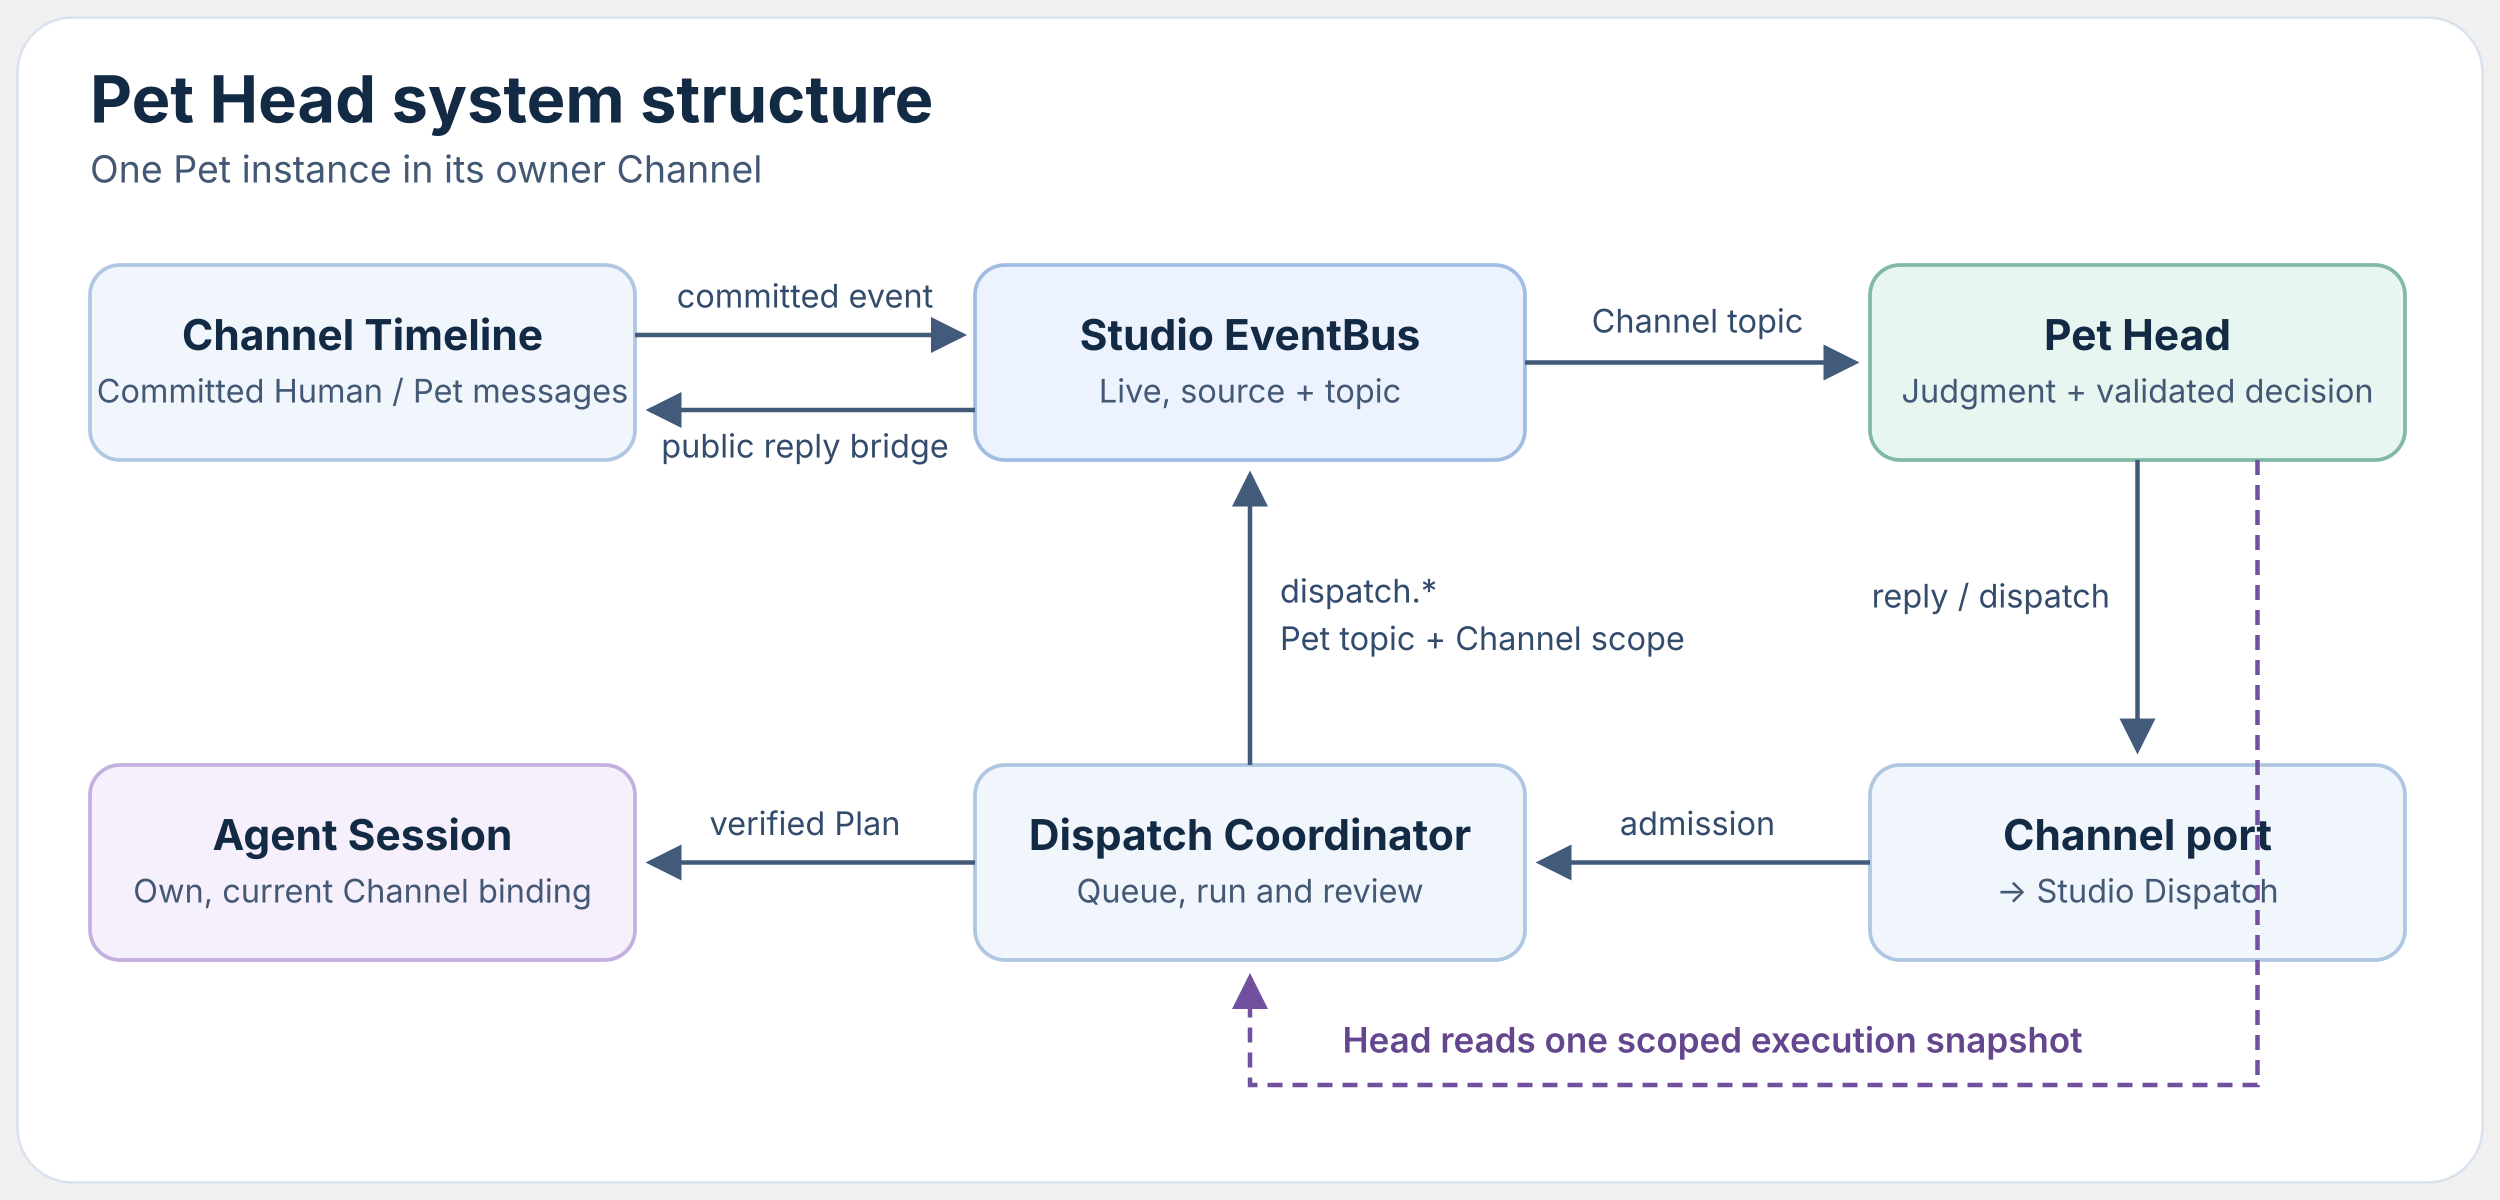
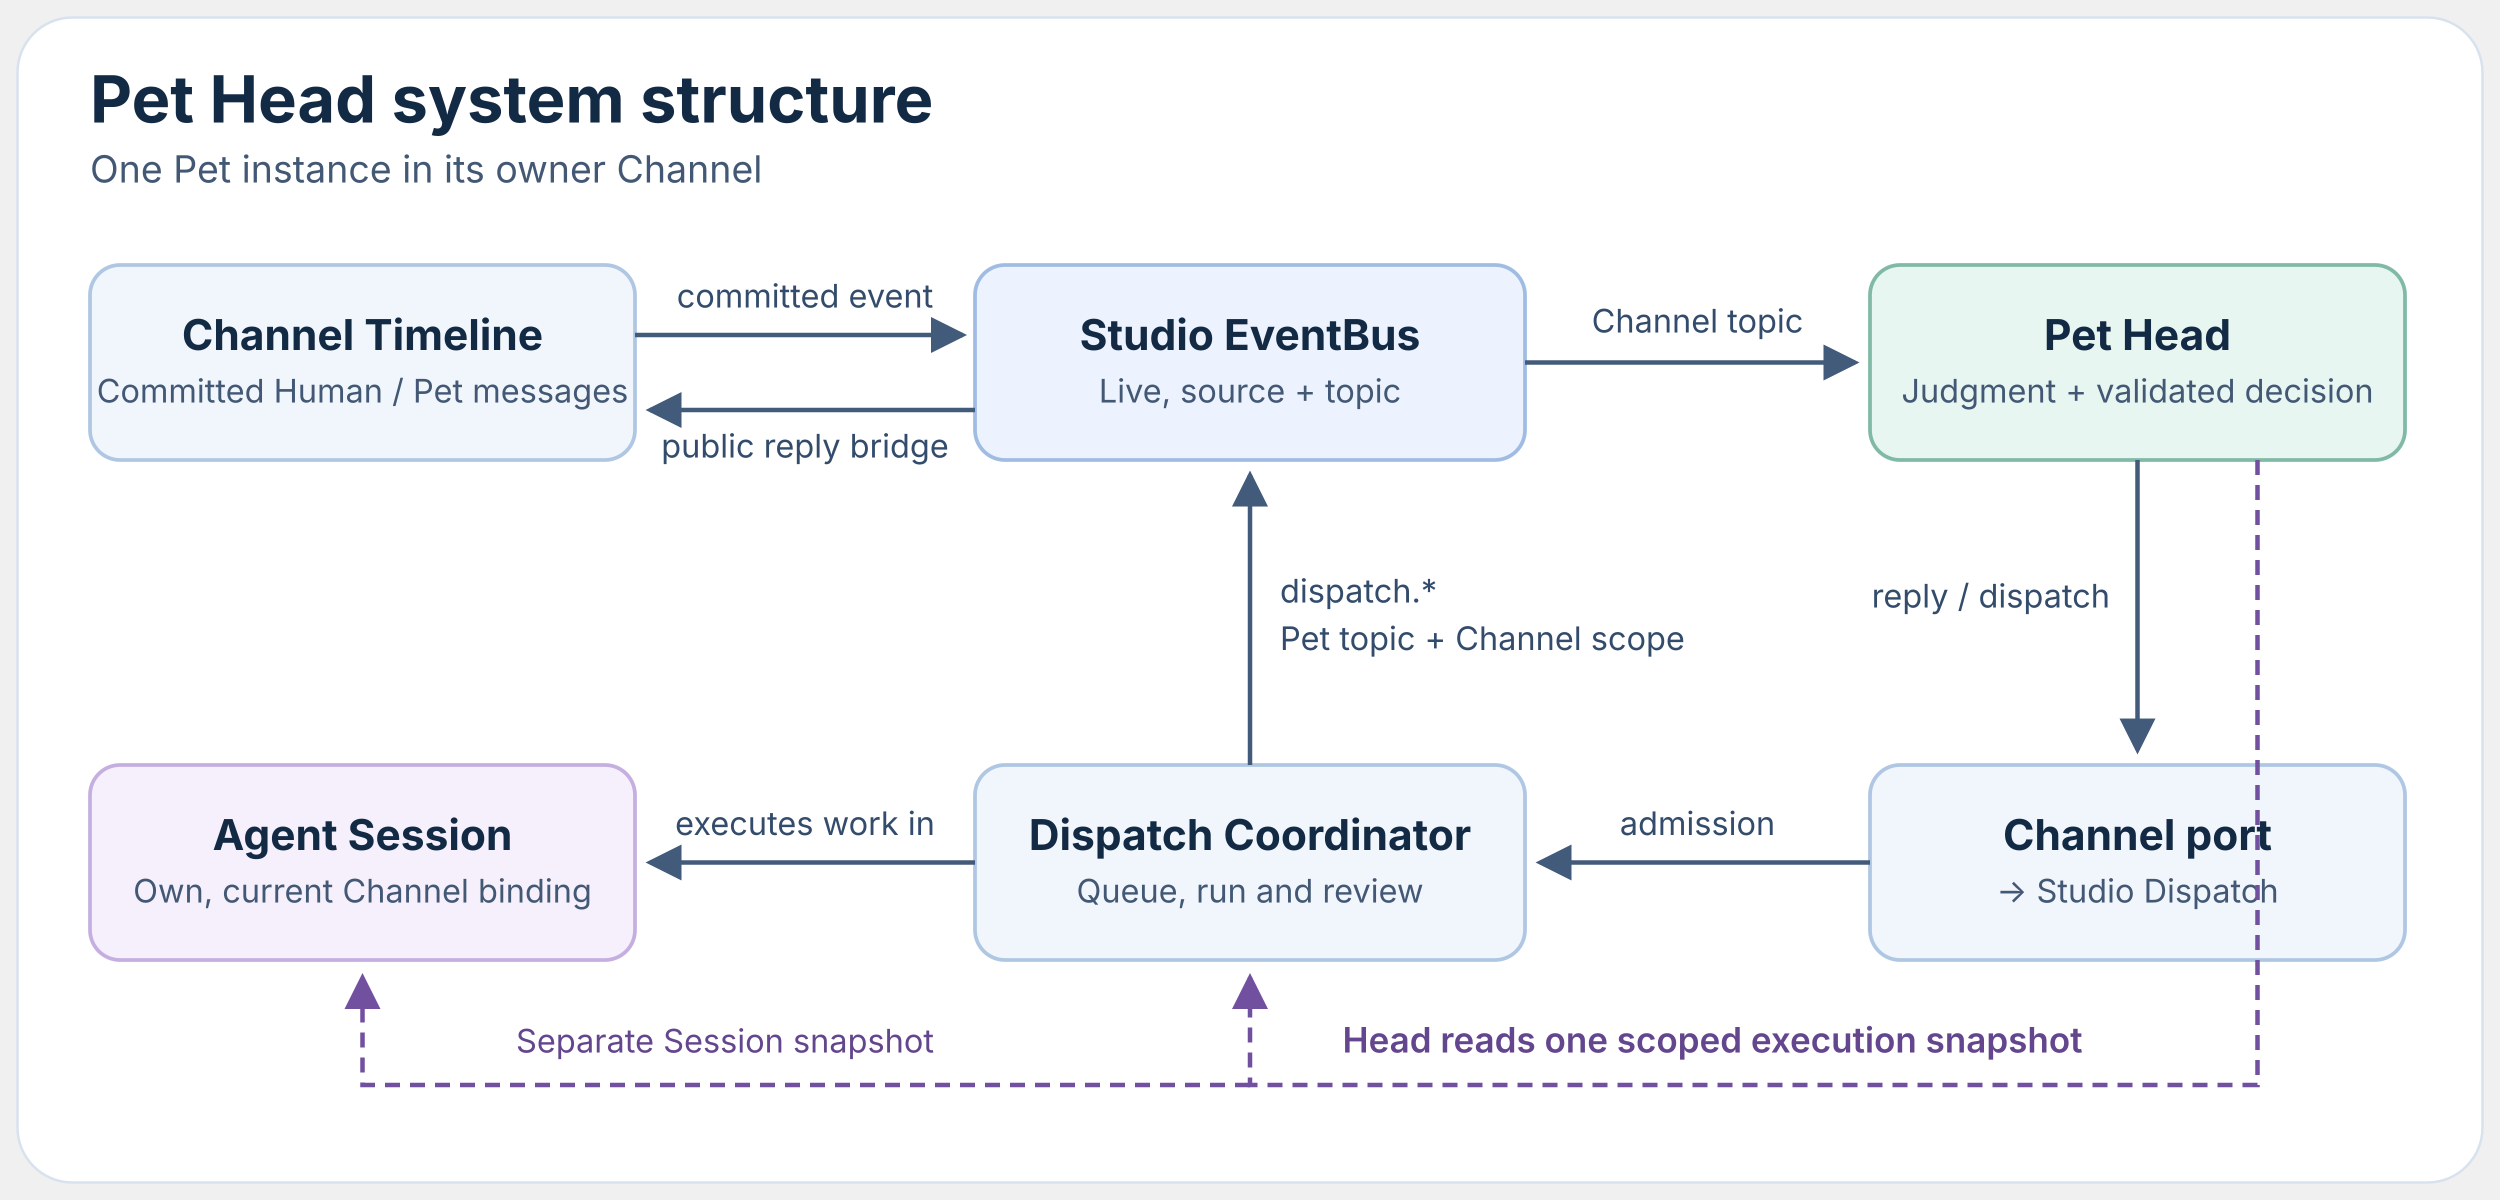
<svg xmlns="http://www.w3.org/2000/svg" width="1000" height="480" viewBox="0 0 1000 480" role="img" aria-labelledby="title desc">
  <defs>
    <marker id="arrow" markerWidth="8" markerHeight="8" refX="7" refY="4" orient="auto">
      <path d="M0 0L8 4L0 8Z" fill="#425b7b" />
    </marker>
    <marker id="read-arrow" markerWidth="8" markerHeight="8" refX="7" refY="4" orient="auto">
      <path d="M0 0L8 4L0 8Z" fill="#7150a0" />
    </marker>
  </defs>
  <rect x="7" y="7" width="986" height="466" rx="22" fill="#fff" stroke="#d8e2ef" />
  <g font-family="-apple-system, BlinkMacSystemFont, Segoe UI, sans-serif">
    <text x="36" y="49" font-size="26" font-weight="700" fill="#132a45">Pet Head system structure</text>
    <text x="36" y="73" font-size="15" fill="#435874">One Pet instance in its owner Channel</text>
    <g stroke-width="1.5">
      <rect x="36" y="106" width="218" height="78" rx="12" fill="#f1f6fc" stroke="#afc7e2" />
      <rect x="390" y="106" width="220" height="78" rx="12" fill="#edf3fe" stroke="#a0bce3" />
      <rect x="748" y="106" width="214" height="78" rx="12" fill="#e8f6f2" stroke="#80b9a6" />
      <rect x="36" y="306" width="218" height="78" rx="12" fill="#f5f0fc" stroke="#c5afe0" />
      <rect x="390" y="306" width="220" height="78" rx="12" fill="#f1f6fc" stroke="#afc7e2" />
      <rect x="748" y="306" width="214" height="78" rx="12" fill="#f1f6fc" stroke="#afc7e2" />
    </g>
    <g text-anchor="middle" font-size="17" font-weight="700" fill="#132a45">
      <text x="145" y="140">Channel Timeline</text>
      <text x="500" y="140">Studio EventBus</text>
      <text x="855" y="140">Pet Head</text>
      <text x="145" y="340">Agent Session</text>
      <text x="500" y="340">Dispatch Coordinator</text>
      <text x="855" y="340">Channel port</text>
    </g>
    <g text-anchor="middle" font-size="13" fill="#435874">
      <text x="145" y="161">Committed Human / Pet messages</text>
      <text x="500" y="161">Live, source + topic</text>
      <text x="855" y="161">Judgment + validated decision</text>
      <text x="145" y="361">Own, current Channel binding</text>
      <text x="500" y="361">Queue, run and review</text>
      <text x="855" y="361">→ Studio Dispatch</text>
    </g>
    <g fill="none" stroke="#425b7b" stroke-width="1.8" marker-end="url(#arrow)">
      <path d="M254 134H385" />
      <path d="M390 164H260" />
      <path d="M610 145H742" />
      <path d="M855 184V300" />
      <path d="M748 345H616" />
      <path d="M500 306V190" />
      <path d="M390 345H260" />
    </g>
    <g font-size="13" fill="#334c6c">
      <text x="322" y="123" text-anchor="middle">committed event</text>
      <text x="322" y="183" text-anchor="middle">public reply bridge</text>
      <text x="679" y="133" text-anchor="middle">Channel topic</text>
      <text x="844" y="243" text-anchor="end">reply / dispatch</text>
      <text x="679" y="334" text-anchor="middle">admission</text>
      <text x="512" y="241">dispatch.*</text>
      <text x="512" y="260">Pet topic + Channel scope</text>
-       <text x="322" y="334" text-anchor="middle">verified Plan</text>
+       <text x="322" y="334" text-anchor="middle">executes work in</text>
    </g>
    <path d="M903 184V434H500V391" fill="none" stroke="#7150a0" stroke-width="1.8" stroke-dasharray="6 4" marker-end="url(#read-arrow)" />
+     <path d="M500 434H145V391" fill="none" stroke="#7150a0" stroke-width="1.8" stroke-dasharray="6 4" marker-end="url(#read-arrow)" />
+     <text x="290" y="421" text-anchor="middle" font-size="13" fill="#63468d">Separate Session snapshot</text>
    <text x="685" y="421" text-anchor="middle" font-size="14" font-weight="600" fill="#63468d">Head reads one scoped execution snapshot</text>
  </g>
</svg>
